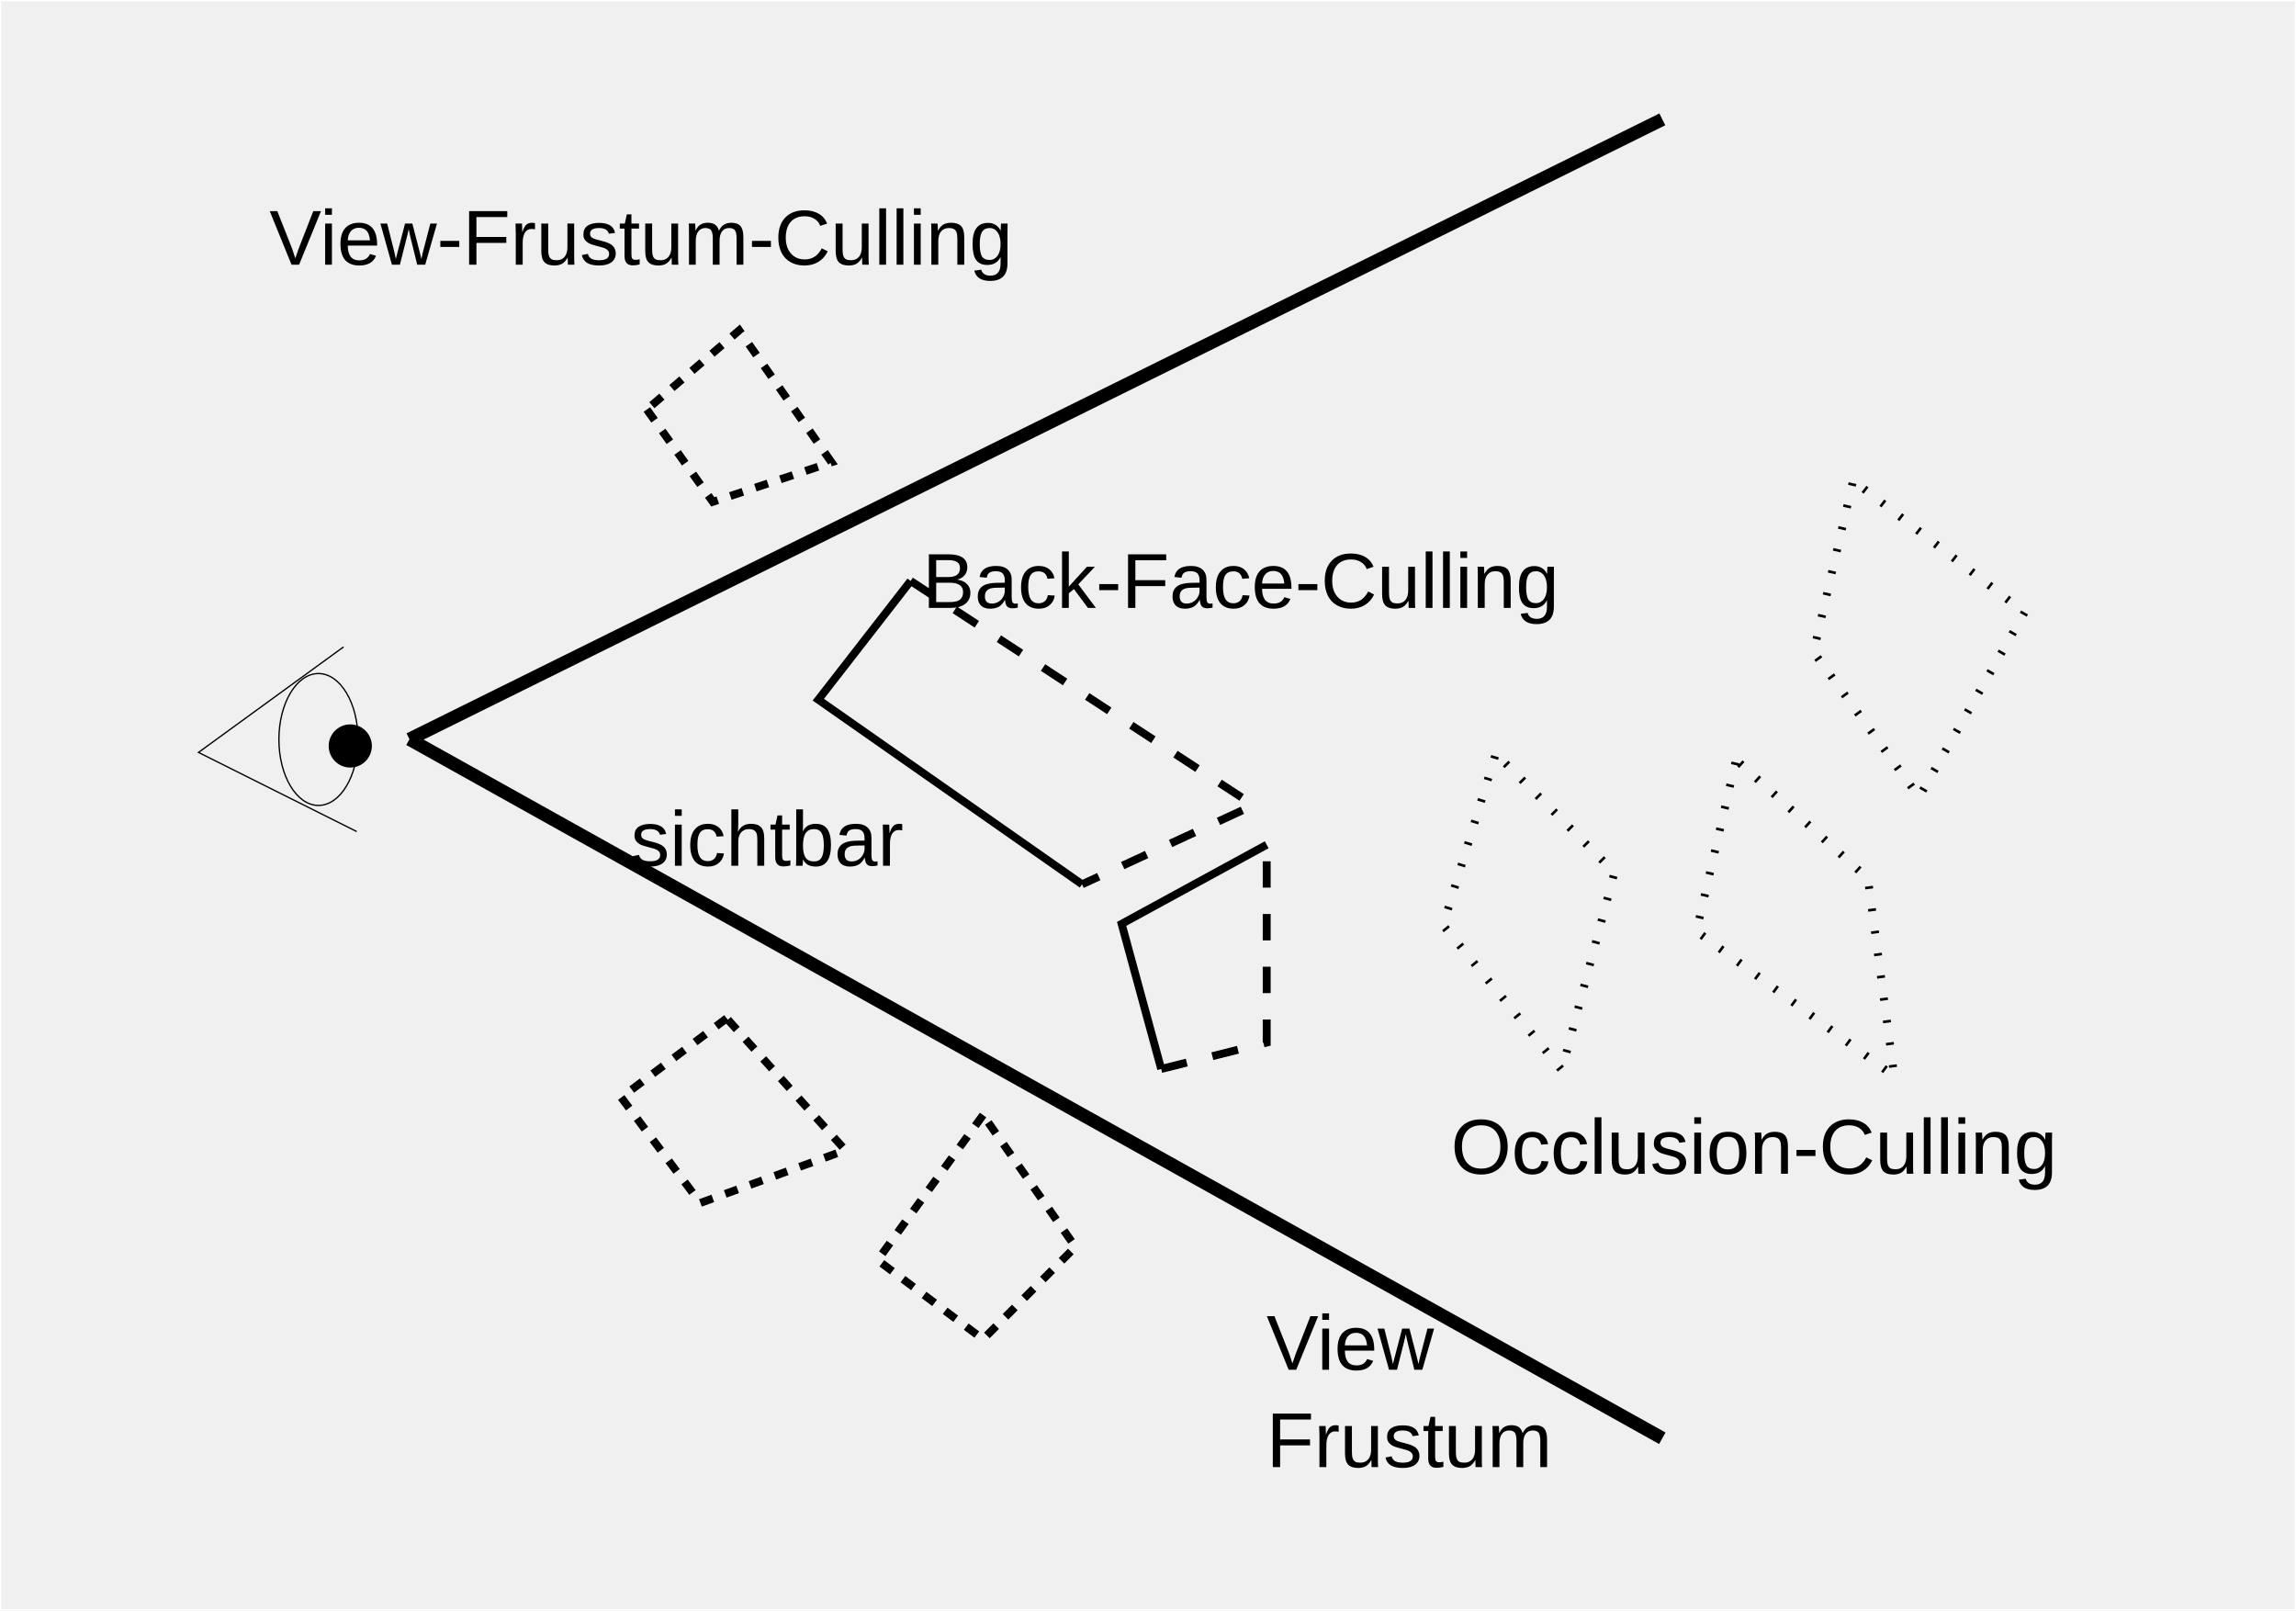
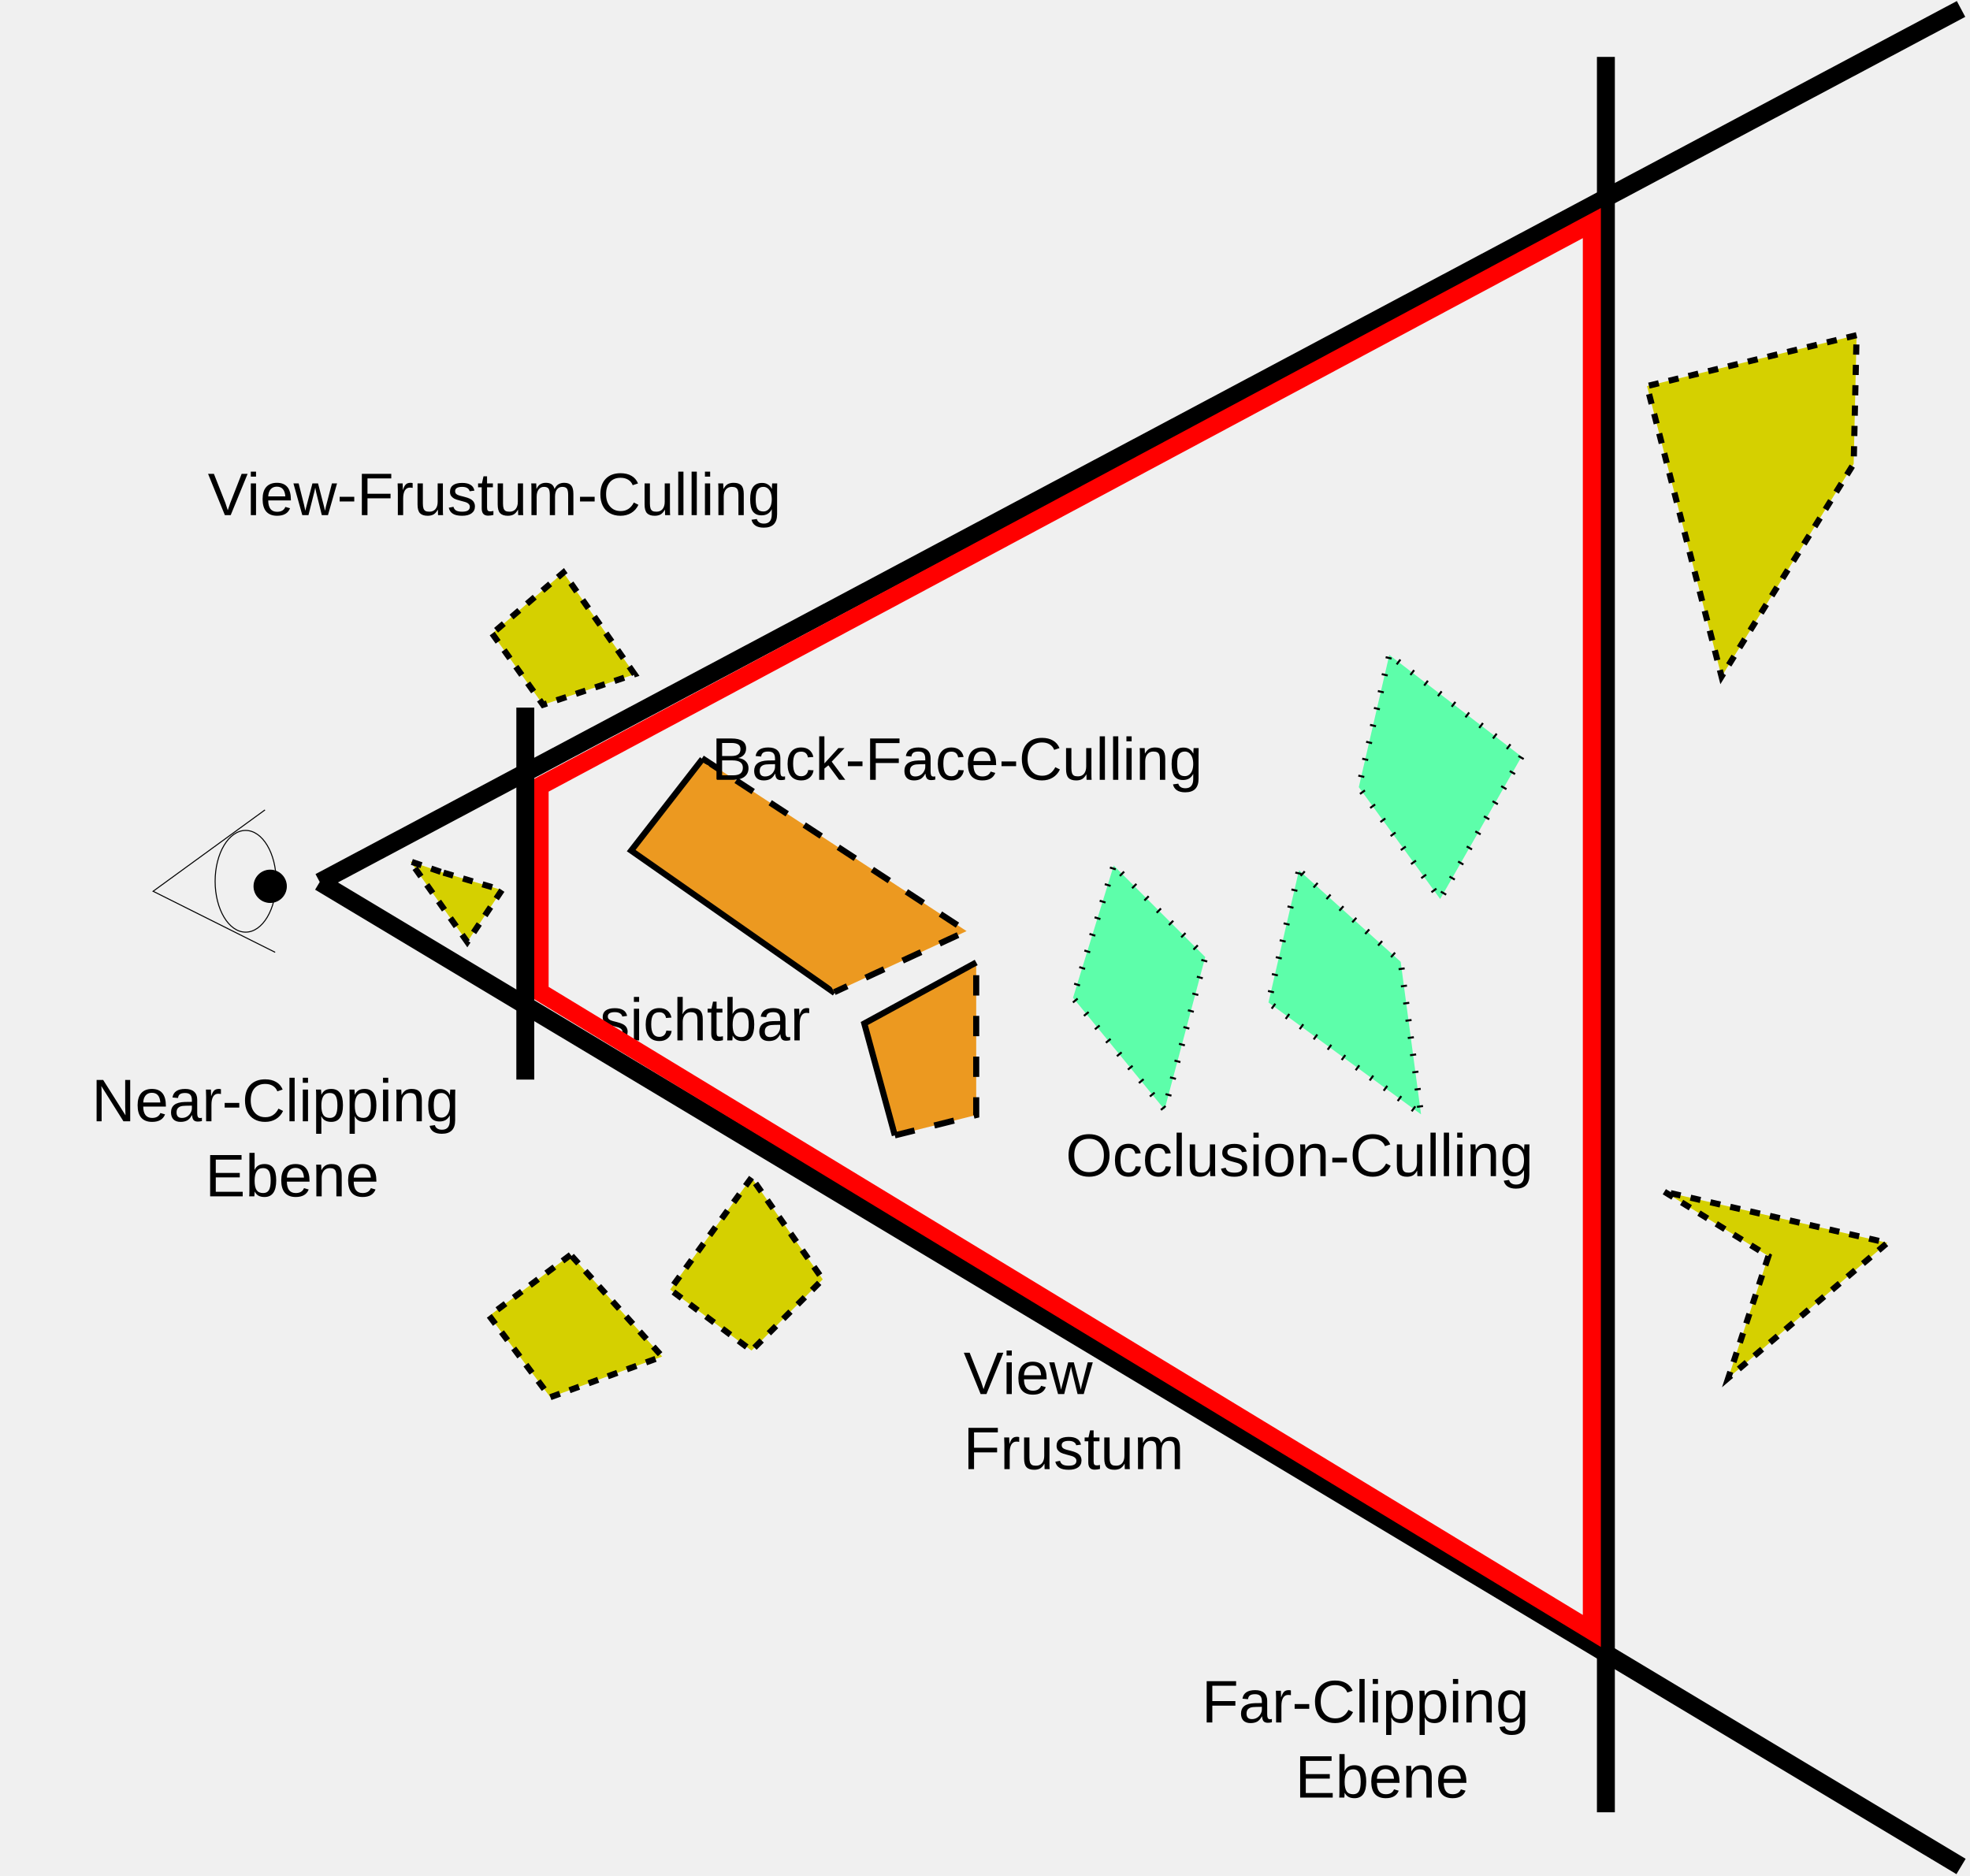
- <svg xmlns="http://www.w3.org/2000/svg" width="265.225" height="186.009" id="svg2" version="1.0">
+ <svg xmlns="http://www.w3.org/2000/svg" width="295.029" height="280.901" id="svg2" version="1.0">
  <defs id="defs4">
    </defs>
-   <g id="layer1" transform="translate(-240.0593,-73.2192)">
+   <g id="layer1" transform="translate(-240.0593,-26.63567)" style="display:inline">
    <path d="M 281.417,158.634 C 281.417,162.839 279.369,166.252 276.847,166.252 C 274.324,166.252 272.277,162.839 272.277,158.634 C 272.277,154.429 274.324,151.017 276.847,151.017 C 279.369,151.017 281.417,154.429 281.417,158.634 z" style="fill:none;stroke:#000000;stroke-width:0.152;stroke-linecap:butt;stroke-linejoin:miter;stroke-miterlimit:10;stroke-dasharray:none;stroke-opacity:1" id="path2431" />
    <path d="M 282.939,159.384 C 282.939,160.718 281.856,161.802 280.522,161.802 C 279.188,161.802 278.104,160.718 278.104,159.384 C 278.104,158.05 279.188,156.967 280.522,156.967 C 281.856,156.967 282.939,158.05 282.939,159.384 z" style="fill:#000000;fill-opacity:1;fill-rule:evenodd;stroke:#000000;stroke-width:0.152;stroke-linecap:butt;stroke-linejoin:miter;stroke-miterlimit:10;stroke-dasharray:none;stroke-opacity:1" id="path2433" />
    <path d="M 279.744,147.943 L 262.987,160.129 L 281.267,169.27" style="fill:none;stroke:#000000;stroke-width:0.152;stroke-linecap:butt;stroke-linejoin:miter;stroke-miterlimit:10;stroke-dasharray:none;stroke-opacity:1" id="path2435" />
-     <path d="M 374.196,196.692 L 386.383,193.644 L 386.383,170.794" style="fill:none;stroke:#000000;stroke-width:0.914;stroke-linecap:butt;stroke-linejoin:miter;stroke-miterlimit:10;stroke-dasharray:3.046;stroke-dashoffset:0;stroke-opacity:1" id="path2437" />
-     <path d="M 386.383,170.794 L 369.626,179.934 L 374.196,196.692" style="fill:none;stroke:#000000;stroke-width:0.914;stroke-linecap:butt;stroke-linejoin:miter;stroke-miterlimit:10;stroke-dasharray:none;stroke-opacity:1" id="path2439" />
-     <path d="M 324.004,190.842 L 311.817,199.982 L 320.957,212.169 L 337.714,206.075 L 324.004,190.842 z" style="fill:none;stroke:#000000;stroke-width:0.914;stroke-linecap:butt;stroke-linejoin:miter;stroke-miterlimit:10;stroke-dasharray:1.524;stroke-dashoffset:0;stroke-opacity:1" id="path2441" />
-     <path d="M 345.251,140.325 L 334.587,154.037 L 365.054,175.364" style="fill:none;stroke:#000000;stroke-width:0.914;stroke-linecap:butt;stroke-linejoin:miter;stroke-miterlimit:10;stroke-dasharray:none;stroke-opacity:1" id="path2443" />
-     <path d="M 345.251,140.325 L 384.859,166.223 L 365.054,175.364" style="fill:none;stroke:#000000;stroke-width:0.914;stroke-linecap:butt;stroke-linejoin:miter;stroke-miterlimit:10;stroke-dasharray:3.046;stroke-dashoffset:0;stroke-opacity:1" id="path2445" />
-     <path d="M 440.596,160.983 L 436.026,180.787 L 458.877,197.544 L 455.829,174.694 L 440.596,160.983 z M 454.123,128.727 L 449.553,148.532 L 461.741,165.289 L 473.928,143.962 L 454.123,128.727 z M 412.849,160.272 L 406.756,180.077 L 420.467,196.834 L 426.559,173.983 L 412.849,160.272 z" style="fill:none;stroke:#000000;stroke-width:0.914;stroke-linecap:butt;stroke-linejoin:miter;stroke-miterlimit:10;stroke-dasharray:0.305, 2.295;stroke-dashoffset:2.295;stroke-opacity:1" id="path2447" />
-     <path d="M 314.782,120.522 L 322.399,131.185 L 336.111,126.615 L 325.446,111.38 L 314.782,120.522 z M 353.619,202.013 L 341.432,218.77 L 353.619,227.912 L 364.283,217.248 L 353.619,202.013 z" style="fill:none;stroke:#000000;stroke-width:0.914;stroke-linecap:butt;stroke-linejoin:miter;stroke-miterlimit:10;stroke-dasharray:1.524;stroke-dashoffset:0;stroke-opacity:1" id="path2449" />
-     <path d="M 287.361,158.607 L 432.084,239.347 M 287.361,158.607 L 432.084,87.007" style="fill:none;stroke:#000000;stroke-width:1.524;stroke-linecap:butt;stroke-linejoin:miter;stroke-miterlimit:10;stroke-dasharray:none;stroke-opacity:1" id="path2451" />
-     <path d="M 240.136,73.295 L 505.208,73.295 L 505.208,259.152 L 240.136,259.152 L 240.136,73.295 z" style="fill:none;stroke:#ffffff;stroke-width:0.152;stroke-linecap:butt;stroke-linejoin:miter;stroke-miterlimit:10;stroke-dasharray:none;stroke-opacity:1" id="path2453" />
+     <path d="M 374.069,196.692 L 386.257,193.644 L 386.257,170.794" style="fill:#ec9920;fill-opacity:1;stroke:#000000;stroke-width:0.914;stroke-linecap:butt;stroke-linejoin:miter;stroke-miterlimit:10;stroke-dasharray:3.046;stroke-dashoffset:0;stroke-opacity:1" id="path2437" />
+     <path d="M 386.257,170.794 L 369.499,179.934 L 374.069,196.692" style="fill:#ec9920;fill-opacity:1;stroke:#000000;stroke-width:0.914;stroke-linecap:butt;stroke-linejoin:miter;stroke-miterlimit:10;stroke-dasharray:none;stroke-opacity:1" id="path2439" />
+     <path d="M 325.52,214.58 L 313.332,223.72 L 322.472,235.908 L 339.23,229.814 L 325.52,214.58 z" style="fill:#d5d000;fill-opacity:1;stroke:#000000;stroke-width:0.914;stroke-linecap:butt;stroke-linejoin:miter;stroke-miterlimit:10;stroke-dasharray:1.524;stroke-dashoffset:0;stroke-opacity:1" id="path2441" />
+     <path d="M 345.251,140.325 L 334.587,154.037 L 365.054,175.364" style="fill:#ec9920;fill-opacity:1;stroke:#000000;stroke-width:0.914;stroke-linecap:butt;stroke-linejoin:miter;stroke-miterlimit:10;stroke-dasharray:none;stroke-opacity:1" id="path2443" />
+     <path d="M 345.206,140.199 L 384.815,166.097 L 365.01,175.238" style="fill:#ec9920;fill-opacity:1;stroke:#000000;stroke-width:0.914;stroke-linecap:butt;stroke-linejoin:miter;stroke-miterlimit:10;stroke-dasharray:3.046;stroke-dashoffset:0;stroke-opacity:1" id="path2445" />
+     <path d="M 434.596,156.983 L 430.026,176.787 L 452.877,193.544 L 449.829,170.694 L 434.596,156.983 z M 448.123,124.727 L 443.553,144.532 L 455.741,161.289 L 467.928,139.962 L 448.123,124.727 z M 406.849,156.272 L 400.756,176.077 L 414.467,192.834 L 420.559,169.983 L 406.849,156.272 z" style="fill:#5dfeaa;fill-opacity:1;stroke:#000000;stroke-width:0.914;stroke-linecap:butt;stroke-linejoin:miter;stroke-miterlimit:10;stroke-dasharray:0.305, 2.295;stroke-dashoffset:2.295;stroke-opacity:1" id="path2447" />
+     <path d="M 313.772,121.532 L 321.389,132.196 L 335.1,127.626 L 324.435,112.391 L 313.772,121.532 z M 352.609,203.023 L 340.422,219.781 L 352.609,228.922 L 363.273,218.258 L 352.609,203.023 z" style="fill:#d5d000;fill-opacity:1;stroke:#000000;stroke-width:0.914;stroke-linecap:butt;stroke-linejoin:miter;stroke-miterlimit:10;stroke-dasharray:1.524;stroke-dashoffset:0;stroke-opacity:1" id="path2449" />
+     <path d="M 287.941,158.74 L 533.747,306.195 M 287.941,158.74 L 533.747,27.977" style="fill:none;stroke:#000000;stroke-width:2.684;stroke-linecap:butt;stroke-linejoin:miter;stroke-miterlimit:10;stroke-dasharray:none;stroke-opacity:1" id="path2451" />
    <text xml:space="preserve" style="font-size:9px;font-style:normal;font-variant:normal;font-weight:normal;font-stretch:normal;text-align:center;line-height:125%;writing-mode:lr-tb;text-anchor:middle;fill:#000000;fill-opacity:1;stroke:none;stroke-width:1px;stroke-linecap:butt;stroke-linejoin:miter;stroke-opacity:1;font-family:Arial;-inkscape-font-specification:Arial" x="320.357" y="103.791" id="text2717">
      <tspan id="tspan2719" x="320.357" y="103.791">View-Frustum-Culling</tspan>
    </text>
    <text xml:space="preserve" style="font-size:9px;font-style:normal;font-variant:normal;font-weight:normal;font-stretch:normal;text-align:center;text-anchor:middle;fill:#000000;fill-opacity:1;stroke:none;stroke-width:1px;stroke-linecap:butt;stroke-linejoin:miter;stroke-opacity:1;font-family:Arial;-inkscape-font-specification:Arial" x="389.643" y="143.434" id="text2721">
      <tspan id="tspan2723" x="389.643" y="143.434">Back-Face-Culling</tspan>
    </text>
-     <text xml:space="preserve" style="font-size:9px;font-style:normal;font-variant:normal;font-weight:normal;font-stretch:normal;text-align:center;text-anchor:middle;fill:#000000;fill-opacity:1;stroke:none;stroke-width:1px;stroke-linecap:butt;stroke-linejoin:miter;stroke-opacity:1;font-family:Arial;-inkscape-font-specification:Arial" x="448.929" y="208.791" id="text2725">
-       <tspan id="tspan2727" x="448.929" y="208.791">Occlusion-Culling</tspan>
+     <text xml:space="preserve" style="font-size:9px;font-style:normal;font-variant:normal;font-weight:normal;font-stretch:normal;text-align:center;text-anchor:middle;fill:#000000;fill-opacity:1;stroke:none;stroke-width:1px;stroke-linecap:butt;stroke-linejoin:miter;stroke-opacity:1;font-family:Arial;-inkscape-font-specification:Arial" x="440.929" y="202.791" id="text2725">
+       <tspan id="tspan2727" x="440.929" y="202.791">Occlusion-Culling</tspan>
    </text>
-     <text xml:space="preserve" style="font-size:9px;font-style:normal;font-variant:normal;font-weight:normal;font-stretch:normal;text-align:start;text-anchor:start;fill:#000000;fill-opacity:1;stroke:none;stroke-width:1px;stroke-linecap:butt;stroke-linejoin:miter;stroke-opacity:1;font-family:Arial;-inkscape-font-specification:Arial" x="386.357" y="231.434" id="text2729">
-       <tspan id="tspan2731" x="386.357" y="231.434">View</tspan>
-       <tspan x="386.357" y="242.684" id="tspan2733">Frustum</tspan>
+     <text xml:space="preserve" style="font-size:9px;font-style:normal;font-variant:normal;font-weight:normal;font-stretch:normal;text-align:start;text-anchor:start;fill:#000000;fill-opacity:1;stroke:none;stroke-width:1px;stroke-linecap:butt;stroke-linejoin:miter;stroke-opacity:1;font-family:Arial;-inkscape-font-specification:Arial" x="384.357" y="235.434" id="text2729">
+       <tspan id="tspan2731" x="384.357" y="235.434">View</tspan>
+       <tspan x="384.357" y="246.684" id="tspan2733">Frustum</tspan>
    </text>
-     <text xml:space="preserve" style="font-size:9px;font-style:normal;font-variant:normal;font-weight:normal;font-stretch:normal;text-align:center;text-anchor:middle;fill:#000000;fill-opacity:1;stroke:none;stroke-width:1px;stroke-linecap:butt;stroke-linejoin:miter;stroke-opacity:1;font-family:Arial;-inkscape-font-specification:Arial" x="334.929" y="173.219" id="text2735">
-       <tspan id="tspan2737" x="334.929" y="173.219">sichtbar</tspan>
+     <text xml:space="preserve" style="font-size:9px;font-style:normal;font-variant:normal;font-weight:normal;font-stretch:normal;text-align:center;text-anchor:middle;fill:#000000;fill-opacity:1;stroke:none;stroke-width:1px;stroke-linecap:butt;stroke-linejoin:miter;stroke-opacity:1;font-family:Arial;-inkscape-font-specification:Arial" x="351.892" y="182.469" id="text2735">
+       <tspan id="tspan2737" x="351.892" y="182.469">sichtbar</tspan>
    </text>
+     <path style="fill:#ec9920;fill-opacity:1;fill-rule:evenodd;stroke:#ec9920;stroke-width:0.994;stroke-linecap:round;stroke-linejoin:round;stroke-miterlimit:4;stroke-dasharray:none;stroke-opacity:1" d="M 345.807,141.669 L 364.5,173.683" id="path3721" />
+     <path style="fill:none;fill-rule:evenodd;stroke:#ec9920;stroke-width:0.616;stroke-linecap:round;stroke-linejoin:round;stroke-miterlimit:4;stroke-dasharray:none;stroke-opacity:1" d="M 385.777,171.93 L 374.61,195.633" id="path4501" />
+     <path style="fill:none;fill-rule:evenodd;stroke:#000000;stroke-width:2.684;stroke-linecap:butt;stroke-linejoin:miter;stroke-miterlimit:4;stroke-dasharray:none;stroke-opacity:1" d="M 480.559,35.158 L 480.559,298.078" id="path7735" />
+     <path d="M 518.1,76.838 L 486.72,84.463 L 497.88,127.965 L 517.668,96.113 L 518.1,76.838 z" style="fill:#d5d000;fill-opacity:1;stroke:#000000;stroke-width:0.914;stroke-linecap:butt;stroke-linejoin:miter;stroke-miterlimit:10;stroke-dasharray:1.524;stroke-dashoffset:0;stroke-opacity:1;display:inline" id="path7737" />
+     <path d="M 489.311,205.128 L 504.903,214.773 L 498.89,233.021 L 522.719,212.785 L 489.311,205.128 z" style="fill:#d5d000;fill-opacity:1;stroke:#000000;stroke-width:0.914;stroke-linecap:butt;stroke-linejoin:miter;stroke-miterlimit:10;stroke-dasharray:1.524;stroke-dashoffset:0;stroke-opacity:1;display:inline" id="path7739" />
+     <text xml:space="preserve" style="font-size:9px;font-style:normal;font-variant:normal;font-weight:normal;font-stretch:normal;text-align:center;text-anchor:middle;fill:#000000;fill-opacity:1;stroke:none;stroke-width:1px;stroke-linecap:butt;stroke-linejoin:miter;stroke-opacity:1;font-family:Arial;-inkscape-font-specification:Arial" x="290.062" y="194.578" id="text7741">
+       <tspan x="291.31" y="194.578" id="tspan7745">Near-Clipping </tspan>
+       <tspan x="290.062" y="205.828" id="tspan7749">Ebene</tspan>
+     </text>
+     <text xml:space="preserve" style="font-size:9px;font-style:normal;font-variant:normal;font-weight:normal;font-stretch:normal;text-align:center;text-anchor:middle;fill:#000000;fill-opacity:1;stroke:none;stroke-width:1px;stroke-linecap:butt;stroke-linejoin:miter;stroke-opacity:1;font-family:Arial;-inkscape-font-specification:Arial" x="453.303" y="284.624" id="text7751">
+       <tspan id="tspan7753" x="453.303" y="284.624">Far-Clipping</tspan>
+       <tspan x="453.303" y="295.874" id="tspan7755">Ebene</tspan>
+     </text>
+     <path d="M 306.062,157.22 L 301.49,155.649 L 310.038,167.719 L 315.226,159.953 L 306.062,157.22 z" style="fill:#d5d000;fill-opacity:1;stroke:#000000;stroke-width:0.914;stroke-linecap:butt;stroke-linejoin:miter;stroke-miterlimit:10;stroke-dasharray:1.524;stroke-dashoffset:0;stroke-opacity:1;display:inline" id="path2425" />
+   </g>
+   <g id="layer3">
+     <path style="fill:none;fill-rule:evenodd;stroke:#ff0000;stroke-width:2.7;stroke-linecap:butt;stroke-linejoin:miter;stroke-opacity:1;stroke-miterlimit:4;stroke-dasharray:none" d="M 80.812,117.762 L 238.396,33.414 L 238.396,244.283 L 80.812,148.571 L 80.812,117.762 z" id="path2427" />
+   </g>
+   <g id="layer2" transform="translate(0,46.58353)">
+     <path style="fill:none;fill-rule:evenodd;stroke:#000000;stroke-width:2.684;stroke-linecap:butt;stroke-linejoin:miter;stroke-miterlimit:4;stroke-dasharray:none;stroke-opacity:1" d="M 78.671,59.402 L 78.671,115.116" id="path7733" />
  </g>
</svg>
